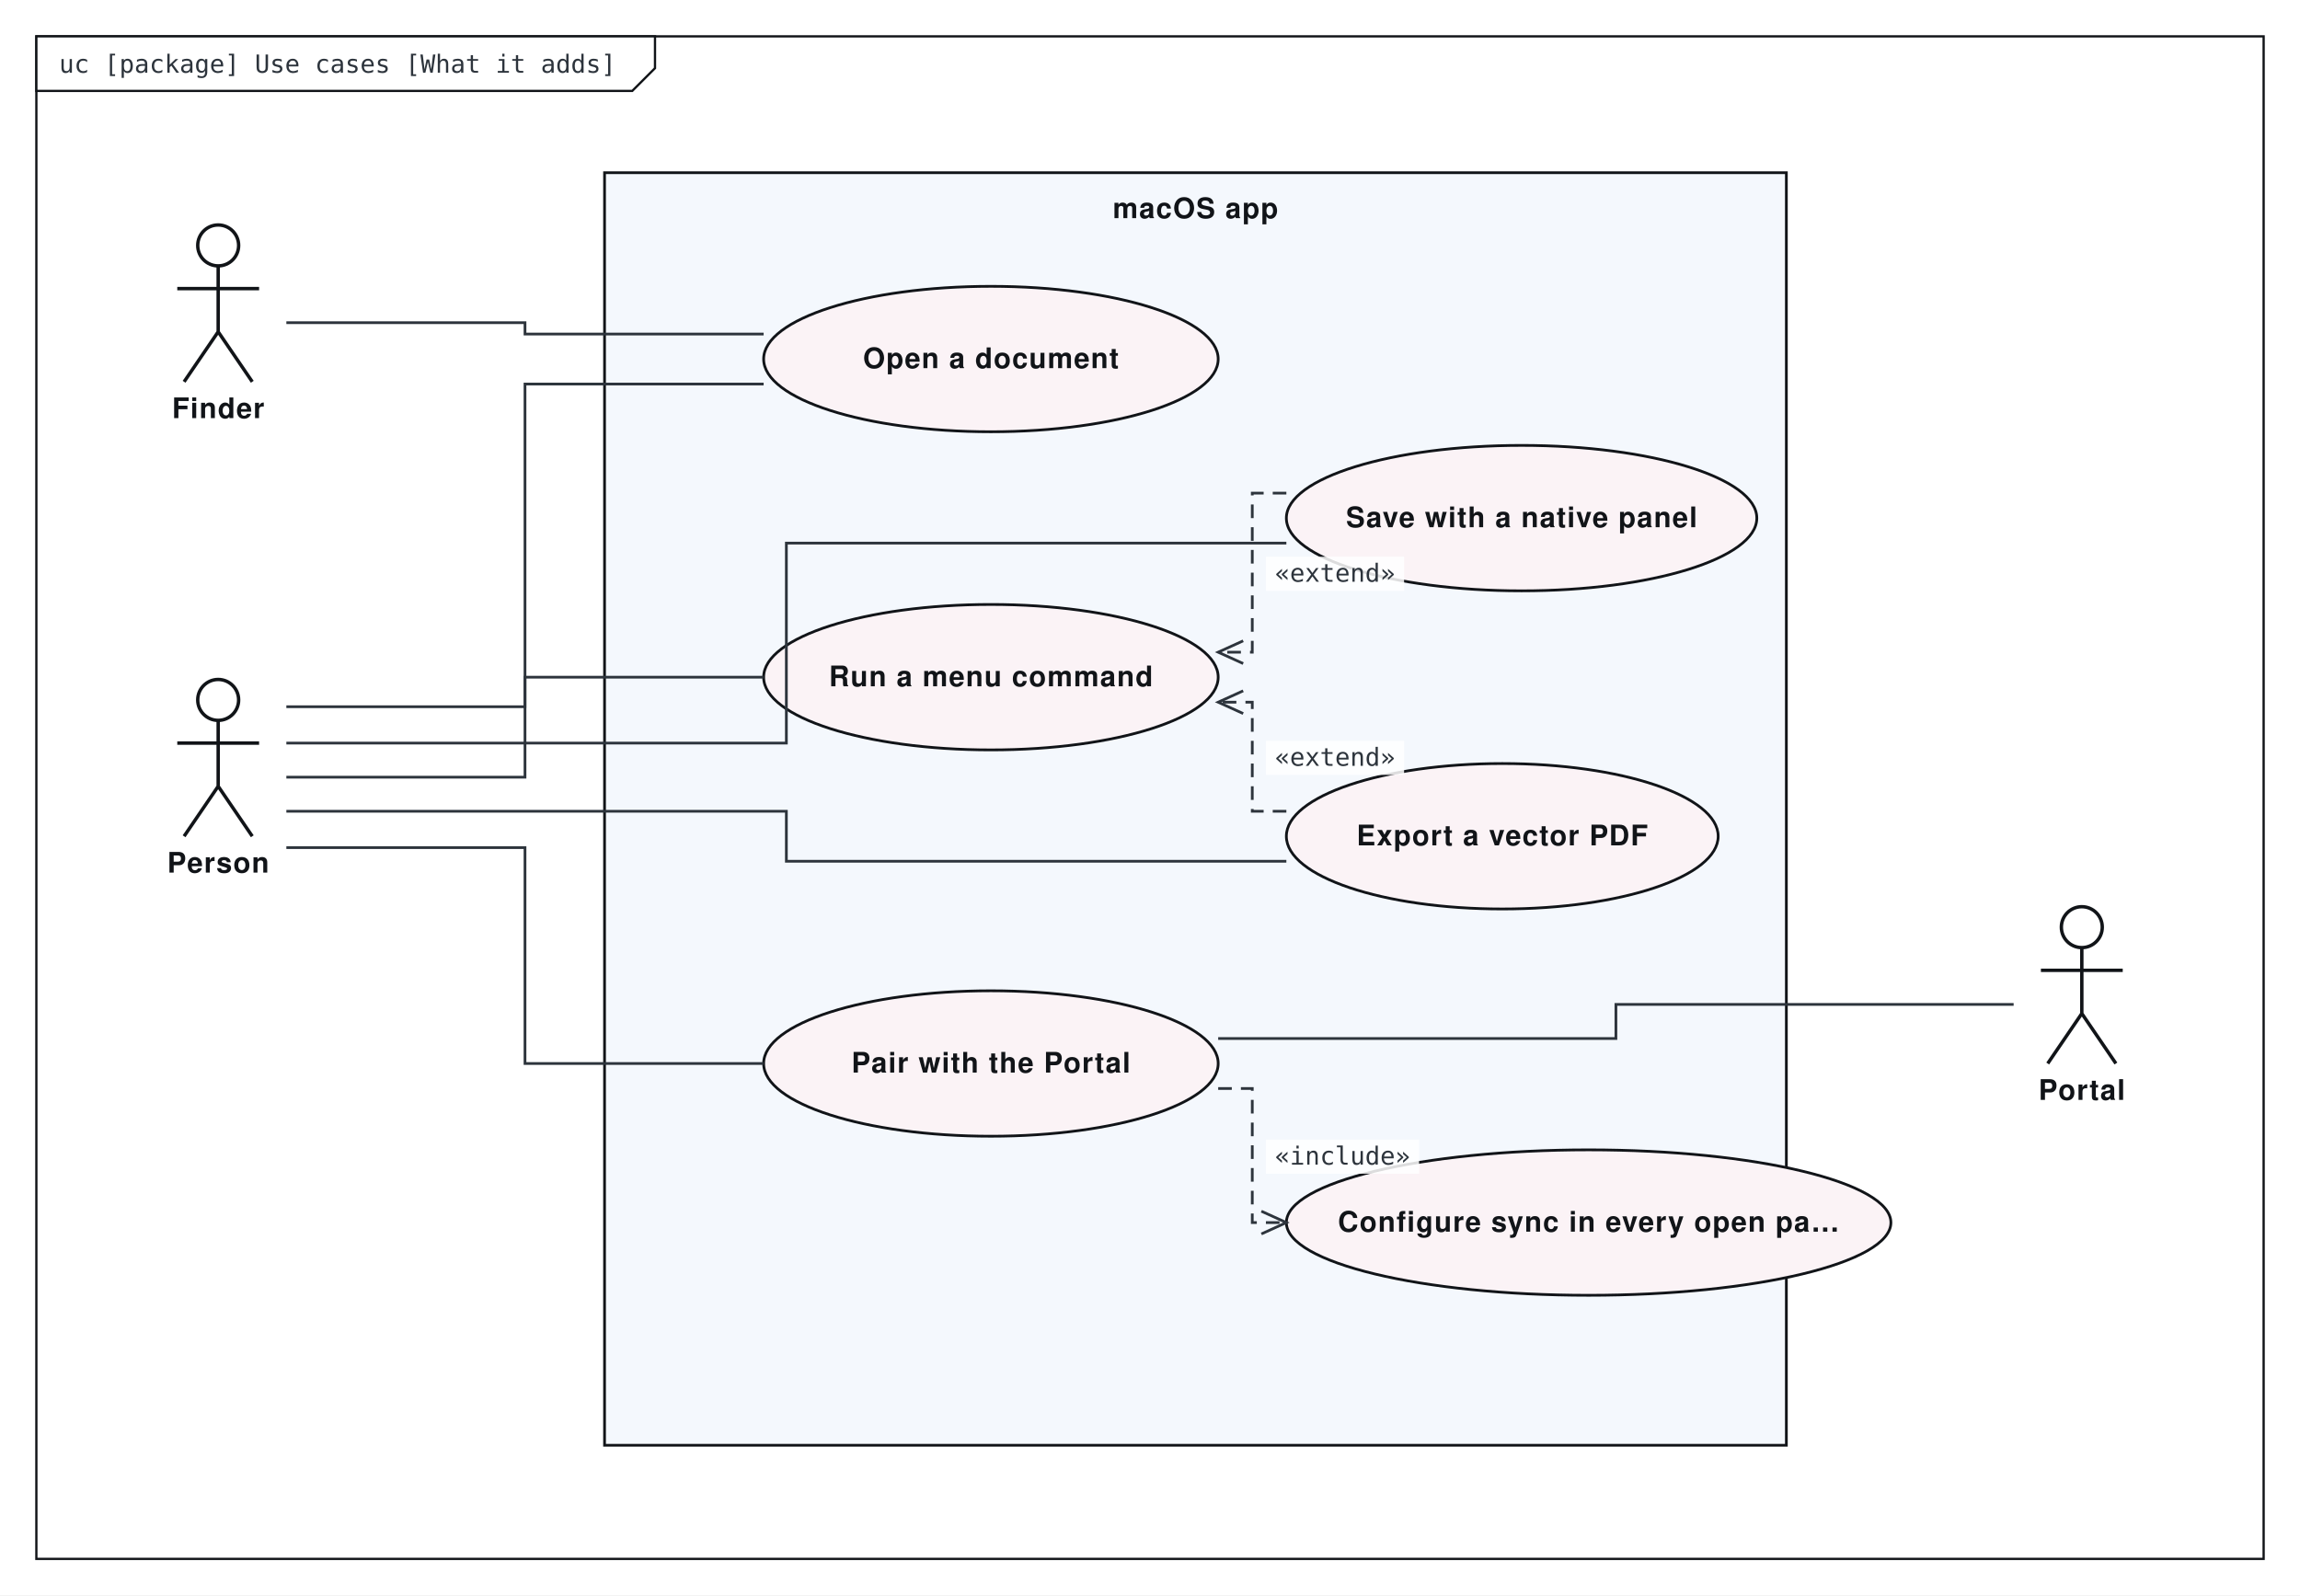
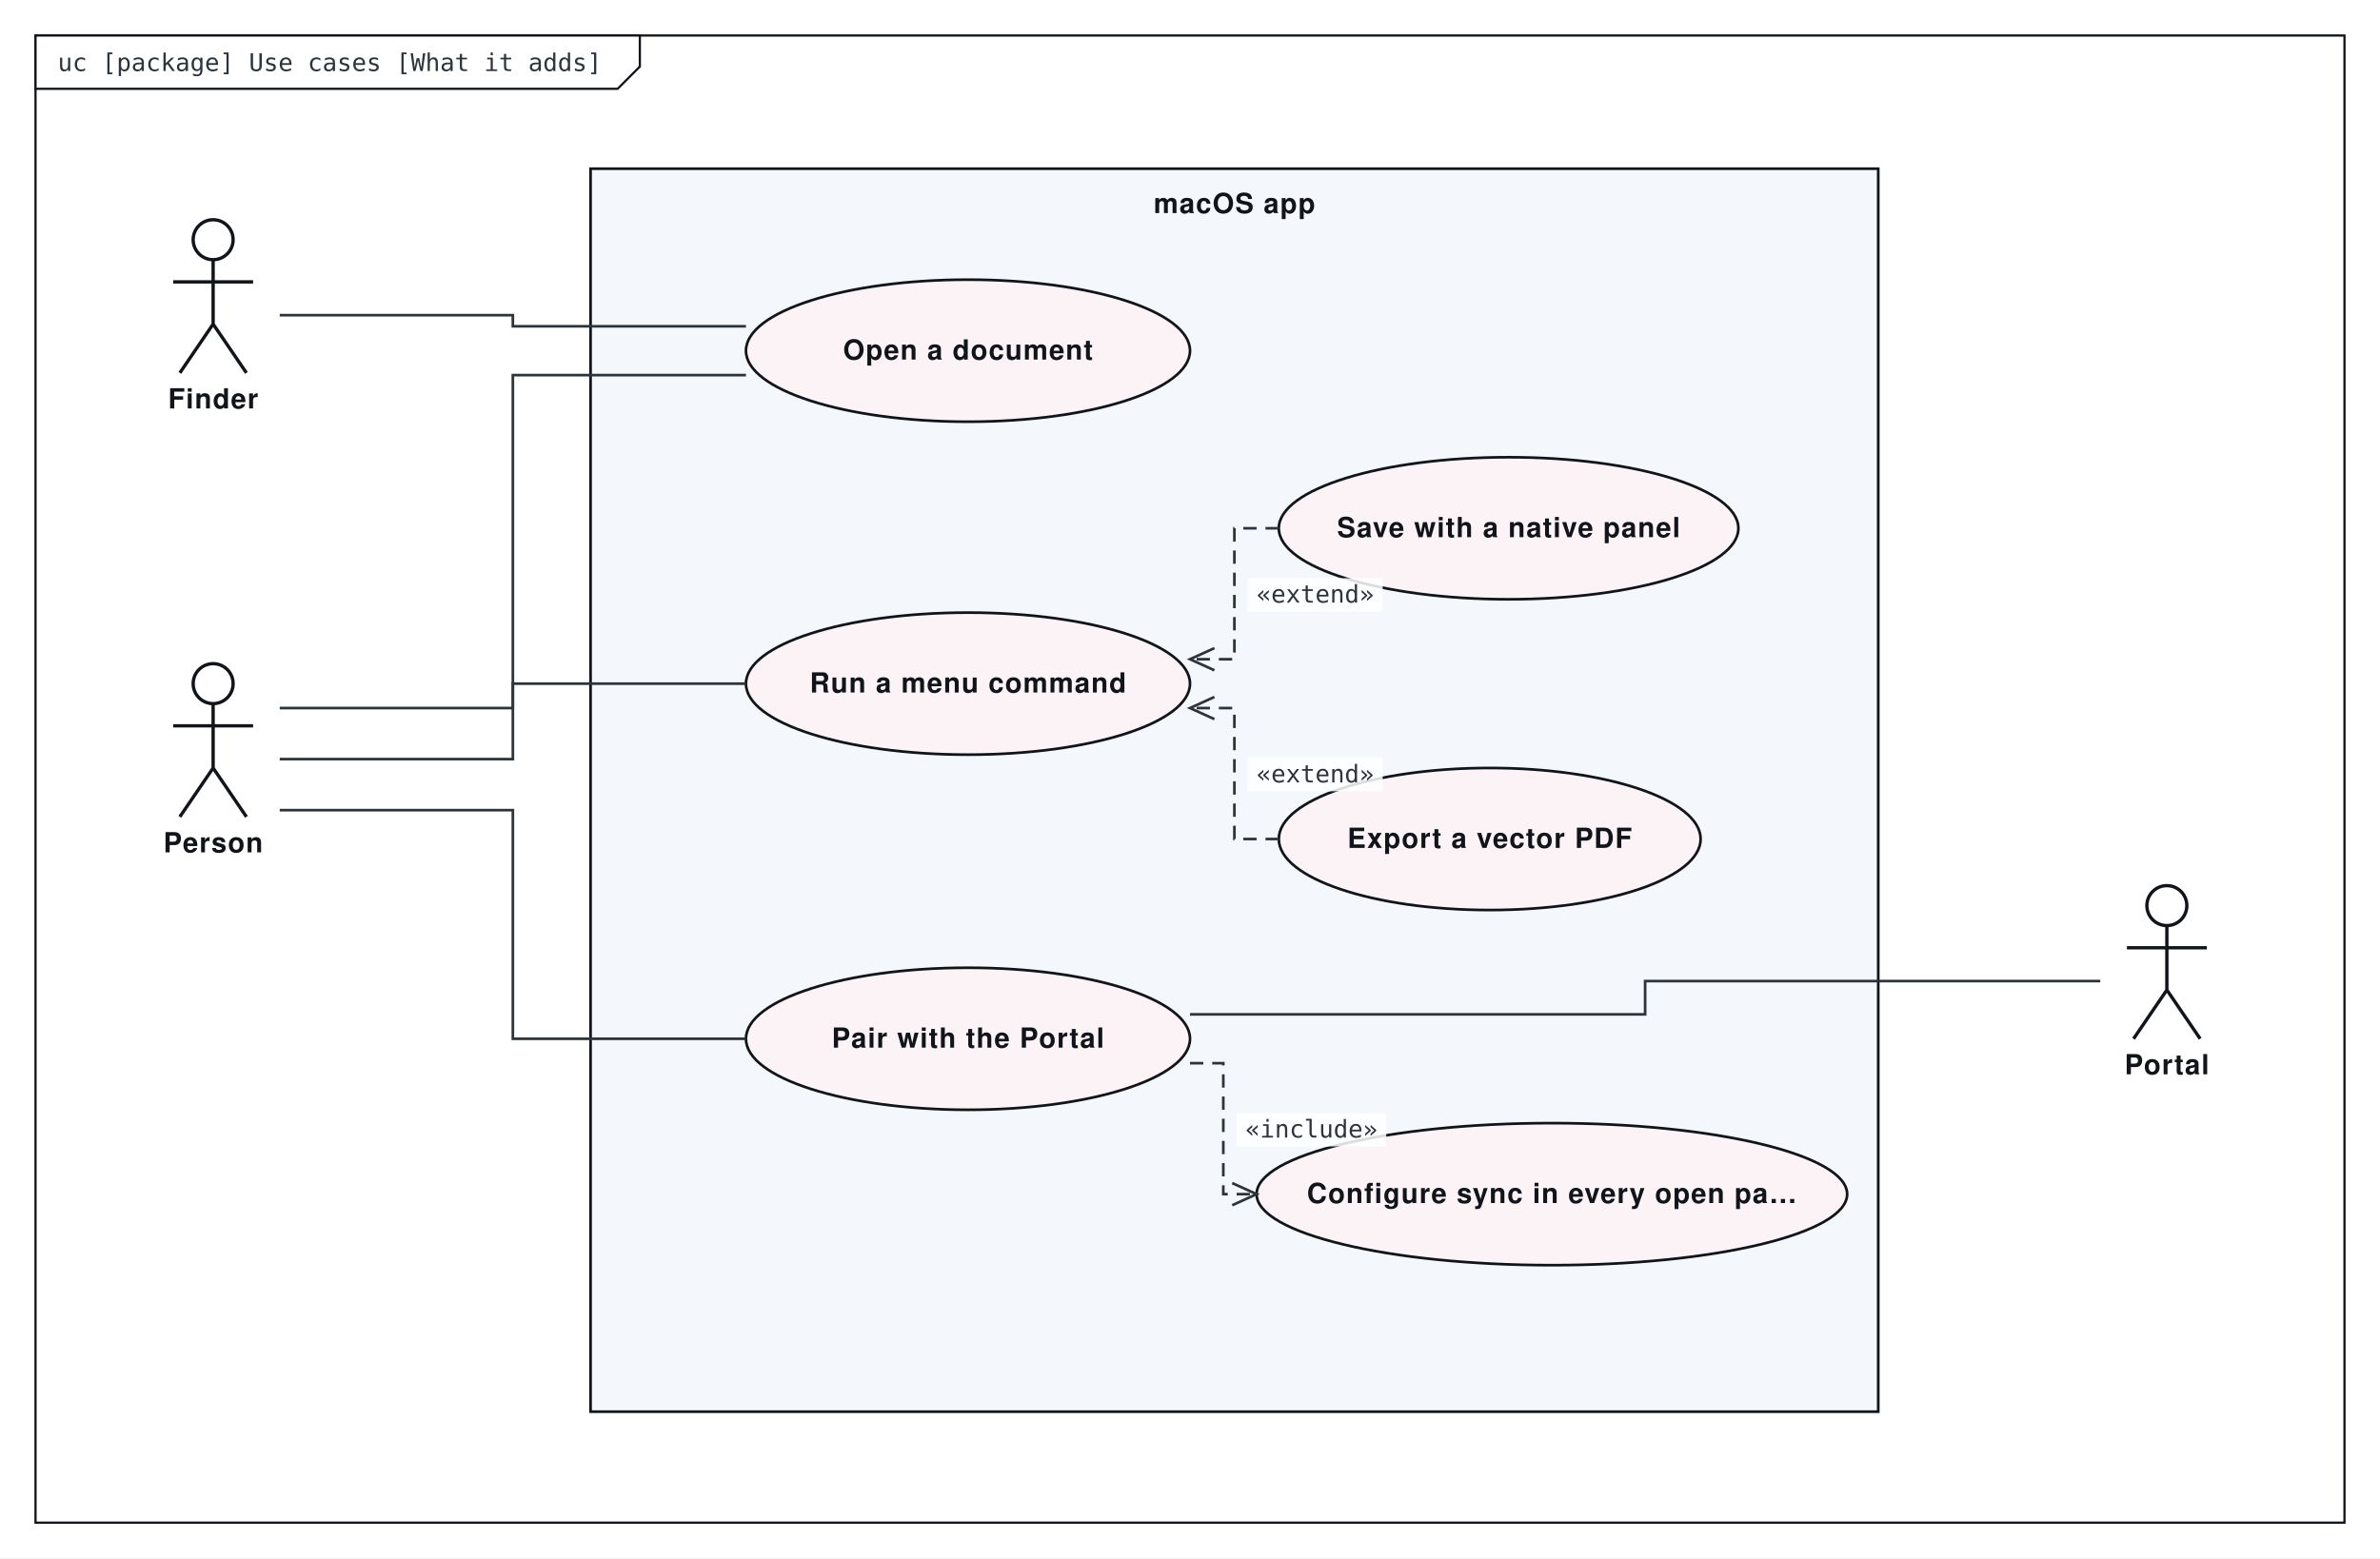
- <svg xmlns="http://www.w3.org/2000/svg" viewBox="-6 -36 1012 702" width="1012" height="702">
+ <svg xmlns="http://www.w3.org/2000/svg" viewBox="-6 -36 1072 702" width="1072" height="702">
  <style>
text{font-family:Helvetica, Arial, sans-serif;font-size:12px;fill:#111418;dominant-baseline:auto}
.d-mono{font-family:Menlo, Consolas, monospace;font-size:11px;fill:#2d343c}
.d-name{font-family:Helvetica, Arial, sans-serif;font-size:12.5px;font-weight:600;letter-spacing:.04em}
.d-italic{font-style:italic}
.d-comp{font-size:10.5px;font-style:italic;fill:#5b6470}
.d-frame{fill:none;stroke:#111418;stroke-width:1}
.d-frame-tab{fill:#ffffff;stroke:#111418;stroke-width:1}
.d-sym .d-shape{fill:#f4f8fd;stroke:#111418}
.d-sym .d-rule,.d-sym .d-stick{stroke:#111418}
.d-sym.c-b .d-shape{fill:#fdf8ee;stroke:#111418}
.d-sym.c-b .d-rule,.d-sym.c-b .d-stick{stroke:#111418}
.d-sym.c-c .d-shape{fill:#fbf3f6;stroke:#111418}
.d-sym.c-c .d-rule,.d-sym.c-c .d-stick{stroke:#111418}
.d-sym.c-n .d-shape{fill:#fffbe6;stroke:#5b6470}
.d-sym.c-n .d-rule,.d-sym.c-n .d-stick{stroke:#5b6470}
.d-shape{stroke-width:1.2}
.d-shape.dashed{stroke-dasharray:6 4}
.d-rule{stroke-width:.8;opacity:.55;fill:none}
.d-stick{fill:none;stroke-width:1.5}
.d-port{fill:#ffffff;stroke:#111418;stroke-width:1.2}
.d-port-dir{fill:#111418;stroke:none}
.d-line{fill:none;stroke:#2d343c;stroke-width:1.2}
.d-line.dashed{stroke-dasharray:6 4}
.d-head{fill:none;stroke:#2d343c;stroke-width:1.2}
.d-head.filled{fill:#2d343c}
.d-head.hollow{fill:#ffffff}
.d-hit{fill:none;stroke:transparent;stroke-width:12}
.d-label-bg{fill:#ffffff;opacity:.85}
</style>
-   <rect x="-6" y="-36" width="1012" height="702" fill="#fff" />
-   <rect class="d-frame" x="10" y="-20" width="980" height="670" />
+   <rect x="-6" y="-36" width="1072" height="702" fill="#fff" />
+   <rect class="d-frame" x="10" y="-20" width="1040" height="670" />
  <path class="d-frame-tab" d="M10 -20h272.2v14l-10 10H10z" />
  <text class="d-mono" x="20" y="-4">uc [package] Use cases [What it adds]</text>
  <g class="d-symbols">
    <g class="d-sym " data-sym="sy_032" transform="translate(260 40)">
-       <rect class="d-shape" width="520" height="560" />
-       <text class="d-name" x="260" y="20" text-anchor="middle">macOS app</text>
+       <rect class="d-shape" width="580" height="560" />
+       <text class="d-name" x="290" y="20" text-anchor="middle">macOS app</text>
    </g>
    <g class="d-sym c-c" data-sym="sy_033" transform="translate(60 260)">
      <rect x="0" y="0" width="60" height="92" fill="transparent" stroke="none" />
      <circle class="d-stick" cx="30" cy="12" r="9" />
      <path class="d-stick" d="M30 21V50M12 31H48M30 50L15 72M30 50L45 72" />
      <text class="d-name" x="30" y="88" text-anchor="middle">Person</text>
    </g>
    <g class="d-sym c-c" data-sym="sy_034" transform="translate(60 60)">
      <rect x="0" y="0" width="60" height="92" fill="transparent" stroke="none" />
      <circle class="d-stick" cx="30" cy="12" r="9" />
      <path class="d-stick" d="M30 21V50M12 31H48M30 50L15 72M30 50L45 72" />
      <text class="d-name" x="30" y="88" text-anchor="middle">Finder</text>
    </g>
-     <g class="d-sym c-c" data-sym="sy_035" transform="translate(880 360)">
+     <g class="d-sym c-c" data-sym="sy_035" transform="translate(940 360)">
      <rect x="0" y="0" width="60" height="92" fill="transparent" stroke="none" />
      <circle class="d-stick" cx="30" cy="12" r="9" />
      <path class="d-stick" d="M30 21V50M12 31H48M30 50L15 72M30 50L45 72" />
      <text class="d-name" x="30" y="88" text-anchor="middle">Portal</text>
    </g>
    <g class="d-sym c-c" data-sym="sy_036" transform="translate(330 90)">
      <ellipse class="d-shape" cx="100" cy="32" rx="100" ry="32" />
      <text class="d-name" x="100" y="36" text-anchor="middle">Open a document</text>
    </g>
-     <g class="d-sym c-c" data-sym="sy_037" transform="translate(330 230)">
+     <g class="d-sym c-c" data-sym="sy_037" transform="translate(330 240)">
      <ellipse class="d-shape" cx="100" cy="32" rx="100" ry="32" />
      <text class="d-name" x="100" y="36" text-anchor="middle">Run a menu command</text>
    </g>
-     <g class="d-sym c-c" data-sym="sy_038" transform="translate(560 160)">
+     <g class="d-sym c-c" data-sym="sy_038" transform="translate(570 170)">
      <ellipse class="d-shape" cx="103.5" cy="32" rx="103.5" ry="32" />
      <text class="d-name" x="103.5" y="36" text-anchor="middle">Save with a native panel</text>
    </g>
-     <g class="d-sym c-c" data-sym="sy_039" transform="translate(560 300)">
+     <g class="d-sym c-c" data-sym="sy_039" transform="translate(570 310)">
      <ellipse class="d-shape" cx="95" cy="32" rx="95" ry="32" />
      <text class="d-name" x="95" y="36" text-anchor="middle">Export a vector PDF</text>
    </g>
    <g class="d-sym c-c" data-sym="sy_040" transform="translate(330 400)">
      <ellipse class="d-shape" cx="100" cy="32" rx="100" ry="32" />
      <text class="d-name" x="100" y="36" text-anchor="middle">Pair with the Portal</text>
    </g>
    <g class="d-sym c-c" data-sym="sy_041" transform="translate(560 470)">
      <ellipse class="d-shape" cx="133" cy="32" rx="133" ry="32" />
      <text class="d-name" x="133" y="36" text-anchor="middle">Configure sync in every open pa…</text>
    </g>
  </g>
  <g class="d-paths">
    <g class="d-path" data-path="pa_032">
-       <path class="d-hit" d="M120 275L225 275L225 133L330 133" />
-       <path class="d-line" d="M120 275L225 275L225 133L330 133" />
+       <path class="d-hit" d="M120 283L225 283L225 133L330 133" />
+       <path class="d-line" d="M120 283L225 283L225 133L330 133" />
    </g>
    <g class="d-path" data-path="pa_033">
      <path class="d-hit" d="M120 106L225 106L225 111L330 111" />
      <path class="d-line" d="M120 106L225 106L225 111L330 111" />
    </g>
    <g class="d-path" data-path="pa_034">
-       <path class="d-hit" d="M120 306L225 306L225 262L330 262" />
-       <path class="d-line" d="M120 306L225 306L225 262L330 262" />
+       <path class="d-hit" d="M120 306L225 306L225 272L330 272" />
+       <path class="d-line" d="M120 306L225 306L225 272L330 272" />
    </g>
    <g class="d-path" data-path="pa_035">
-       <path class="d-hit" d="M120 291L340 291L340 203L560 203" />
-       <path class="d-line" d="M120 291L340 291L340 203L560 203" />
+       <path class="d-hit" d="M570 202L550 202L550 261L530 261" />
+       <path class="d-line dashed" d="M570 202L550 202L550 261L530 261" />
+       <path class="d-head" transform="translate(530 261) rotate(180)" d="M-11 -5L0 0L-11 5" />
+       <rect class="d-label-bg" x="556" y="224.5" width="60.8" height="15" />
+       <text class="d-mono" x="586.4" y="235.5" text-anchor="middle">«extend»</text>
    </g>
    <g class="d-path" data-path="pa_036">
-       <path class="d-hit" d="M560 181L545 181L545 251L530 251" />
-       <path class="d-line dashed" d="M560 181L545 181L545 251L530 251" />
-       <path class="d-head" transform="translate(530 251) rotate(180)" d="M-11 -5L0 0L-11 5" />
-       <rect class="d-label-bg" x="551" y="209" width="60.8" height="15" />
-       <text class="d-mono" x="581.4" y="220" text-anchor="middle">«extend»</text>
+       <path class="d-hit" d="M570 342L550 342L550 283L530 283" />
+       <path class="d-line dashed" d="M570 342L550 342L550 283L530 283" />
+       <path class="d-head" transform="translate(530 283) rotate(180)" d="M-11 -5L0 0L-11 5" />
+       <rect class="d-label-bg" x="556" y="305.5" width="60.8" height="15" />
+       <text class="d-mono" x="586.4" y="316.5" text-anchor="middle">«extend»</text>
    </g>
    <g class="d-path" data-path="pa_037">
-       <path class="d-hit" d="M120 321L340 321L340 343L560 343" />
-       <path class="d-line" d="M120 321L340 321L340 343L560 343" />
+       <path class="d-hit" d="M120 329L225 329L225 432L330 432" />
+       <path class="d-line" d="M120 329L225 329L225 432L330 432" />
    </g>
    <g class="d-path" data-path="pa_038">
-       <path class="d-hit" d="M560 321L545 321L545 273L530 273" />
-       <path class="d-line dashed" d="M560 321L545 321L545 273L530 273" />
-       <path class="d-head" transform="translate(530 273) rotate(180)" d="M-11 -5L0 0L-11 5" />
-       <rect class="d-label-bg" x="551" y="290" width="60.8" height="15" />
-       <text class="d-mono" x="581.4" y="301" text-anchor="middle">«extend»</text>
+       <path class="d-hit" d="M940 406L735 406L735 421L530 421" />
+       <path class="d-line" d="M940 406L735 406L735 421L530 421" />
    </g>
    <g class="d-path" data-path="pa_039">
-       <path class="d-hit" d="M120 337L225 337L225 432L330 432" />
-       <path class="d-line" d="M120 337L225 337L225 432L330 432" />
-     </g>
-     <g class="d-path" data-path="pa_040">
-       <path class="d-hit" d="M880 406L705 406L705 421L530 421" />
-       <path class="d-line" d="M880 406L705 406L705 421L530 421" />
-     </g>
-     <g class="d-path" data-path="pa_041">
      <path class="d-hit" d="M530 443L545 443L545 502L560 502" />
      <path class="d-line dashed" d="M530 443L545 443L545 502L560 502" />
      <path class="d-head" transform="translate(560 502) rotate(0)" d="M-11 -5L0 0L-11 5" />
      <rect class="d-label-bg" x="551" y="465.5" width="67.4" height="15" />
      <text class="d-mono" x="584.7" y="476.5" text-anchor="middle">«include»</text>
    </g>
  </g>
  <g class="d-ports" />
</svg>
